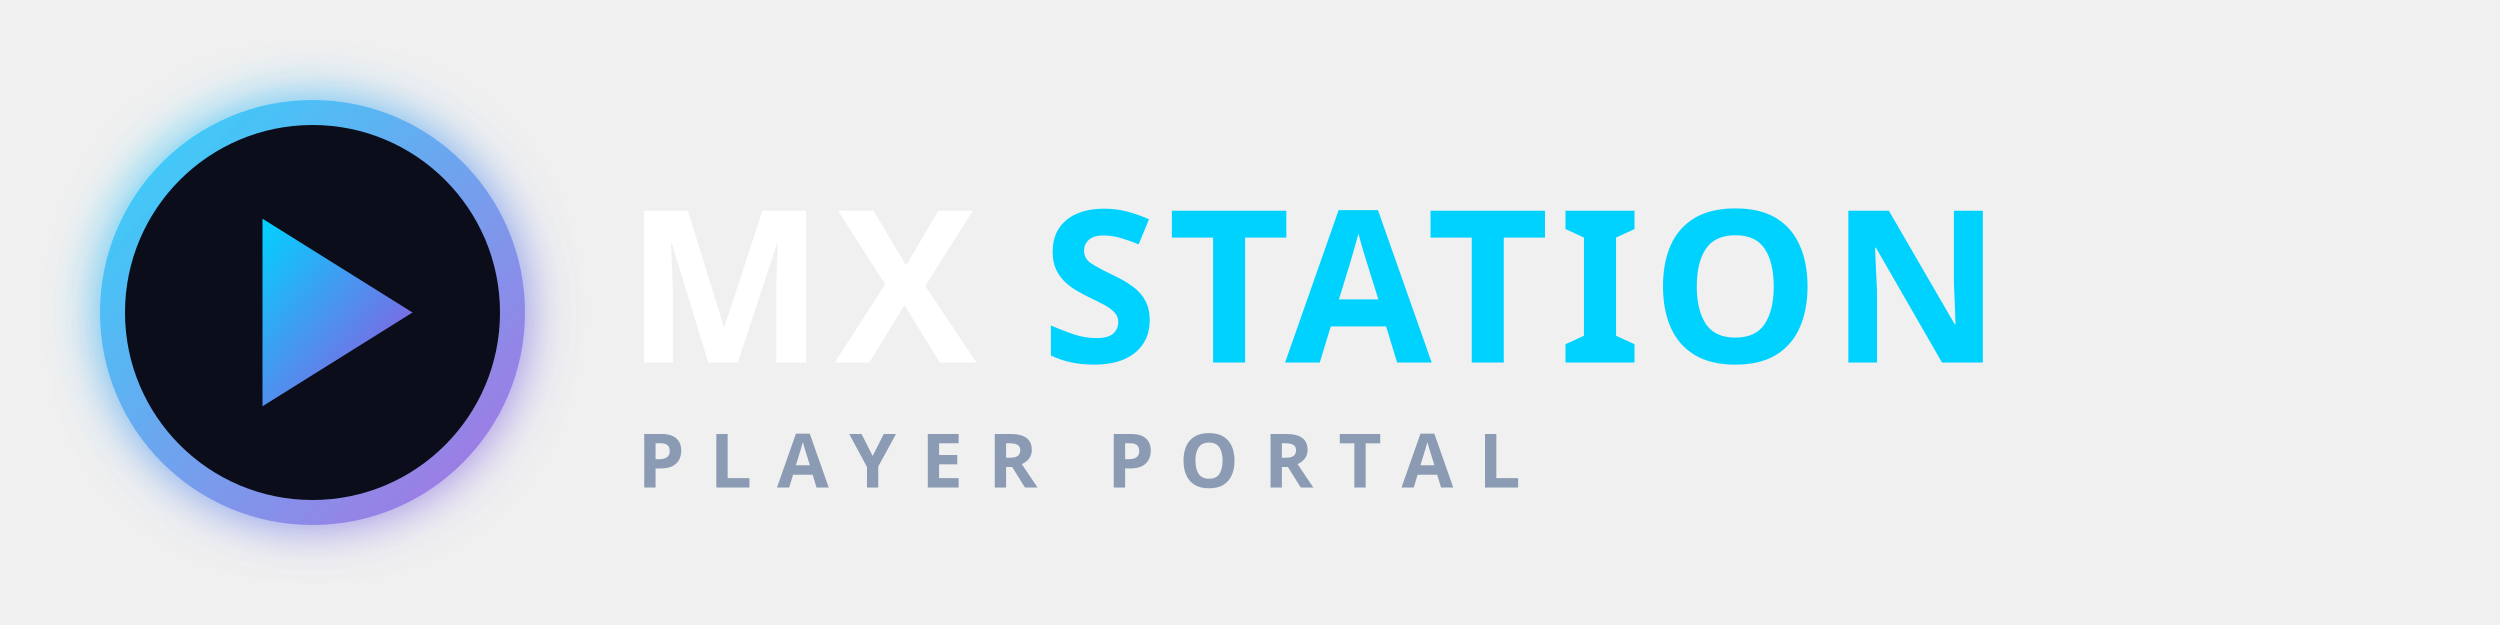
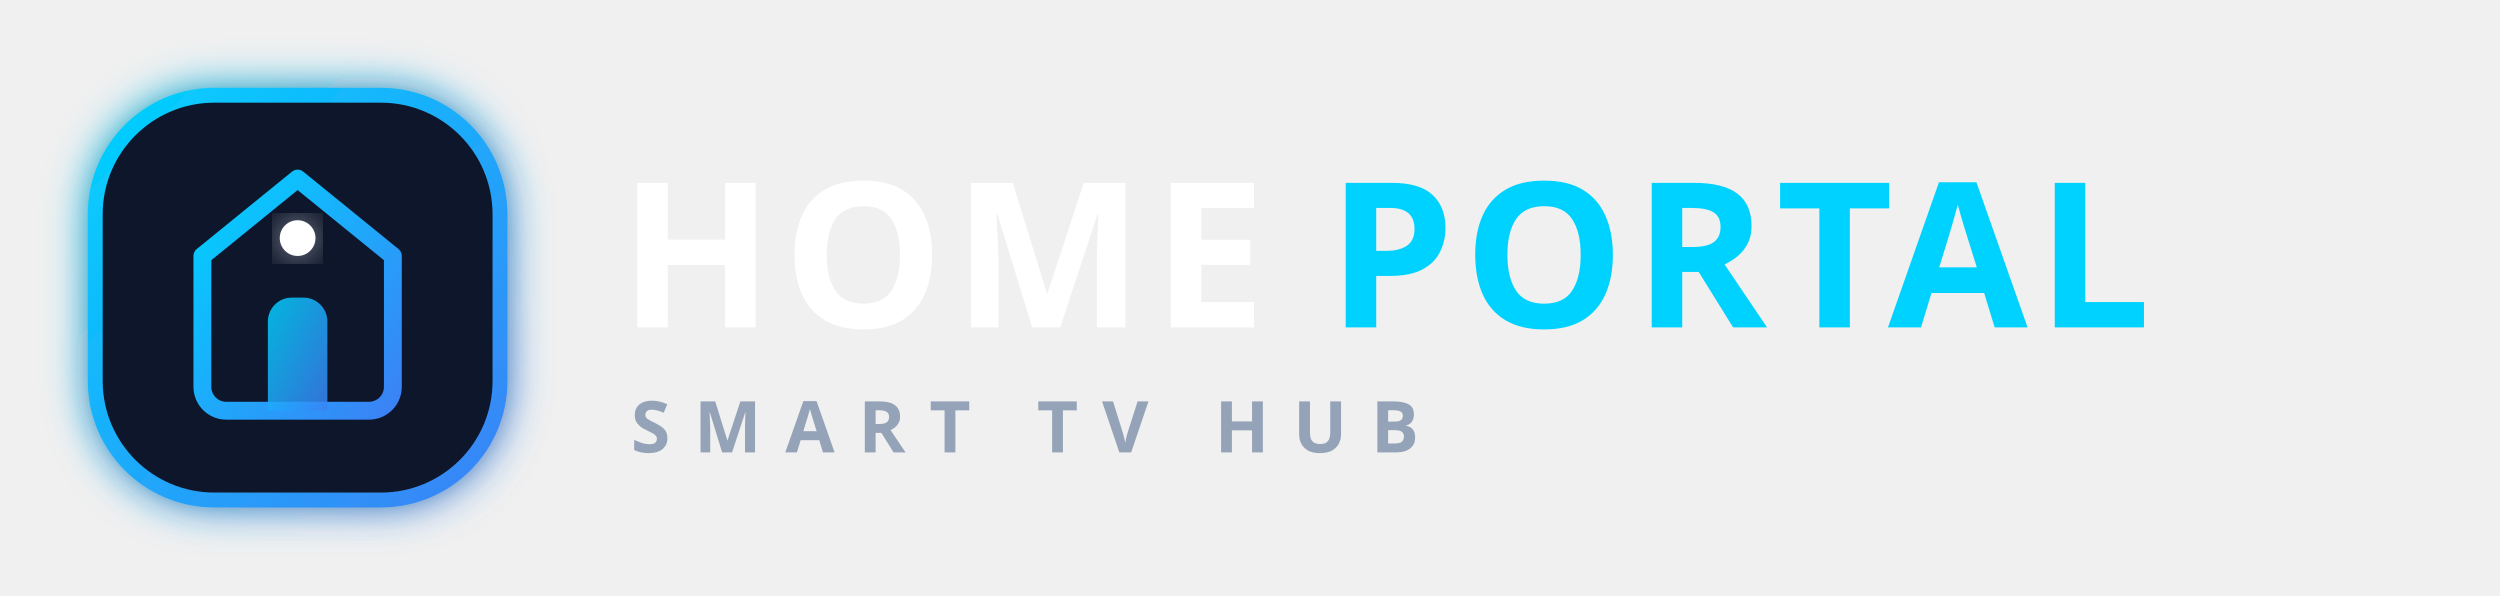
- <svg xmlns="http://www.w3.org/2000/svg" viewBox="0 0 400 100" width="400" height="100">
+ <svg xmlns="http://www.w3.org/2000/svg" viewBox="0 0 420 100" width="420" height="100">
  <defs>
-     <linearGradient id="grad1" x1="0%" y1="0%" x2="100%" y2="100%">
+     <linearGradient id="portalGrad" x1="0%" y1="0%" x2="100%" y2="100%">
      <stop offset="0%" style="stop-color:#00d2ff;stop-opacity:1" />
-       <stop offset="100%" style="stop-color:#9d4edd;stop-opacity:1" />
+       <stop offset="100%" style="stop-color:#3b82f6;stop-opacity:1" />
    </linearGradient>
-     <filter id="glow" x="-20%" y="-20%" width="140%" height="140%">
-       <feGaussianBlur stdDeviation="4" result="blur" />
+     <filter id="softGlow" x="-20%" y="-20%" width="140%" height="140%">
+       <feGaussianBlur stdDeviation="3.5" result="blur" />
      <feComposite in="SourceGraphic" in2="blur" operator="over" />
    </filter>
  </defs>
-   <circle cx="50" cy="50" r="34" fill="url(#grad1)" filter="url(#glow)" opacity="0.8" />
-   <circle cx="50" cy="50" r="30" fill="#0b0e1a" />
-   <polygon points="42,35 66,50 42,65" fill="url(#grad1)" />
-   <text x="100" y="58" font-family="'Outfit', 'Segoe UI', sans-serif" font-size="34" font-weight="900" fill="#ffffff" letter-spacing="1.5">
-     MX <tspan fill="#00d2ff">STATION</tspan>
+   <rect x="16" y="16" width="68" height="68" rx="20" fill="#0f172a" stroke="url(#portalGrad)" stroke-width="2.5" filter="url(#softGlow)" />
+   <path d="M50 30 L66 43 L66 65 C66 67.2 64.2 69 62 69 L38 69 C35.8 69 34 67.2 34 65 L34 43 Z" fill="none" stroke="url(#portalGrad)" stroke-width="3" stroke-linecap="round" stroke-linejoin="round" />
+   <path d="M45 69 L45 54 C45 51.8 46.8 50 49 50 L51 50 C53.2 50 55 51.8 55 54 L55 69" fill="url(#portalGrad)" opacity="0.85" />
+   <circle cx="50" cy="40" r="3" fill="#ffffff" filter="url(#softGlow)" />
+   <text x="104" y="55" font-family="'Outfit', 'Segoe UI', system-ui, sans-serif" font-size="34" font-weight="900" fill="#ffffff" letter-spacing="1.5">
+     HOME <tspan fill="#00d2ff">PORTAL</tspan>
  </text>
-   <text x="102" y="78" font-family="'Outfit', 'Segoe UI', sans-serif" font-size="12" font-weight="600" fill="#8b9bb4" letter-spacing="4">
-     PLAYER PORTAL
+   <text x="106" y="76" font-family="'Outfit', 'Segoe UI', system-ui, sans-serif" font-size="12" font-weight="600" fill="#94a3b8" letter-spacing="4">
+     SMART TV HUB
  </text>
</svg>
